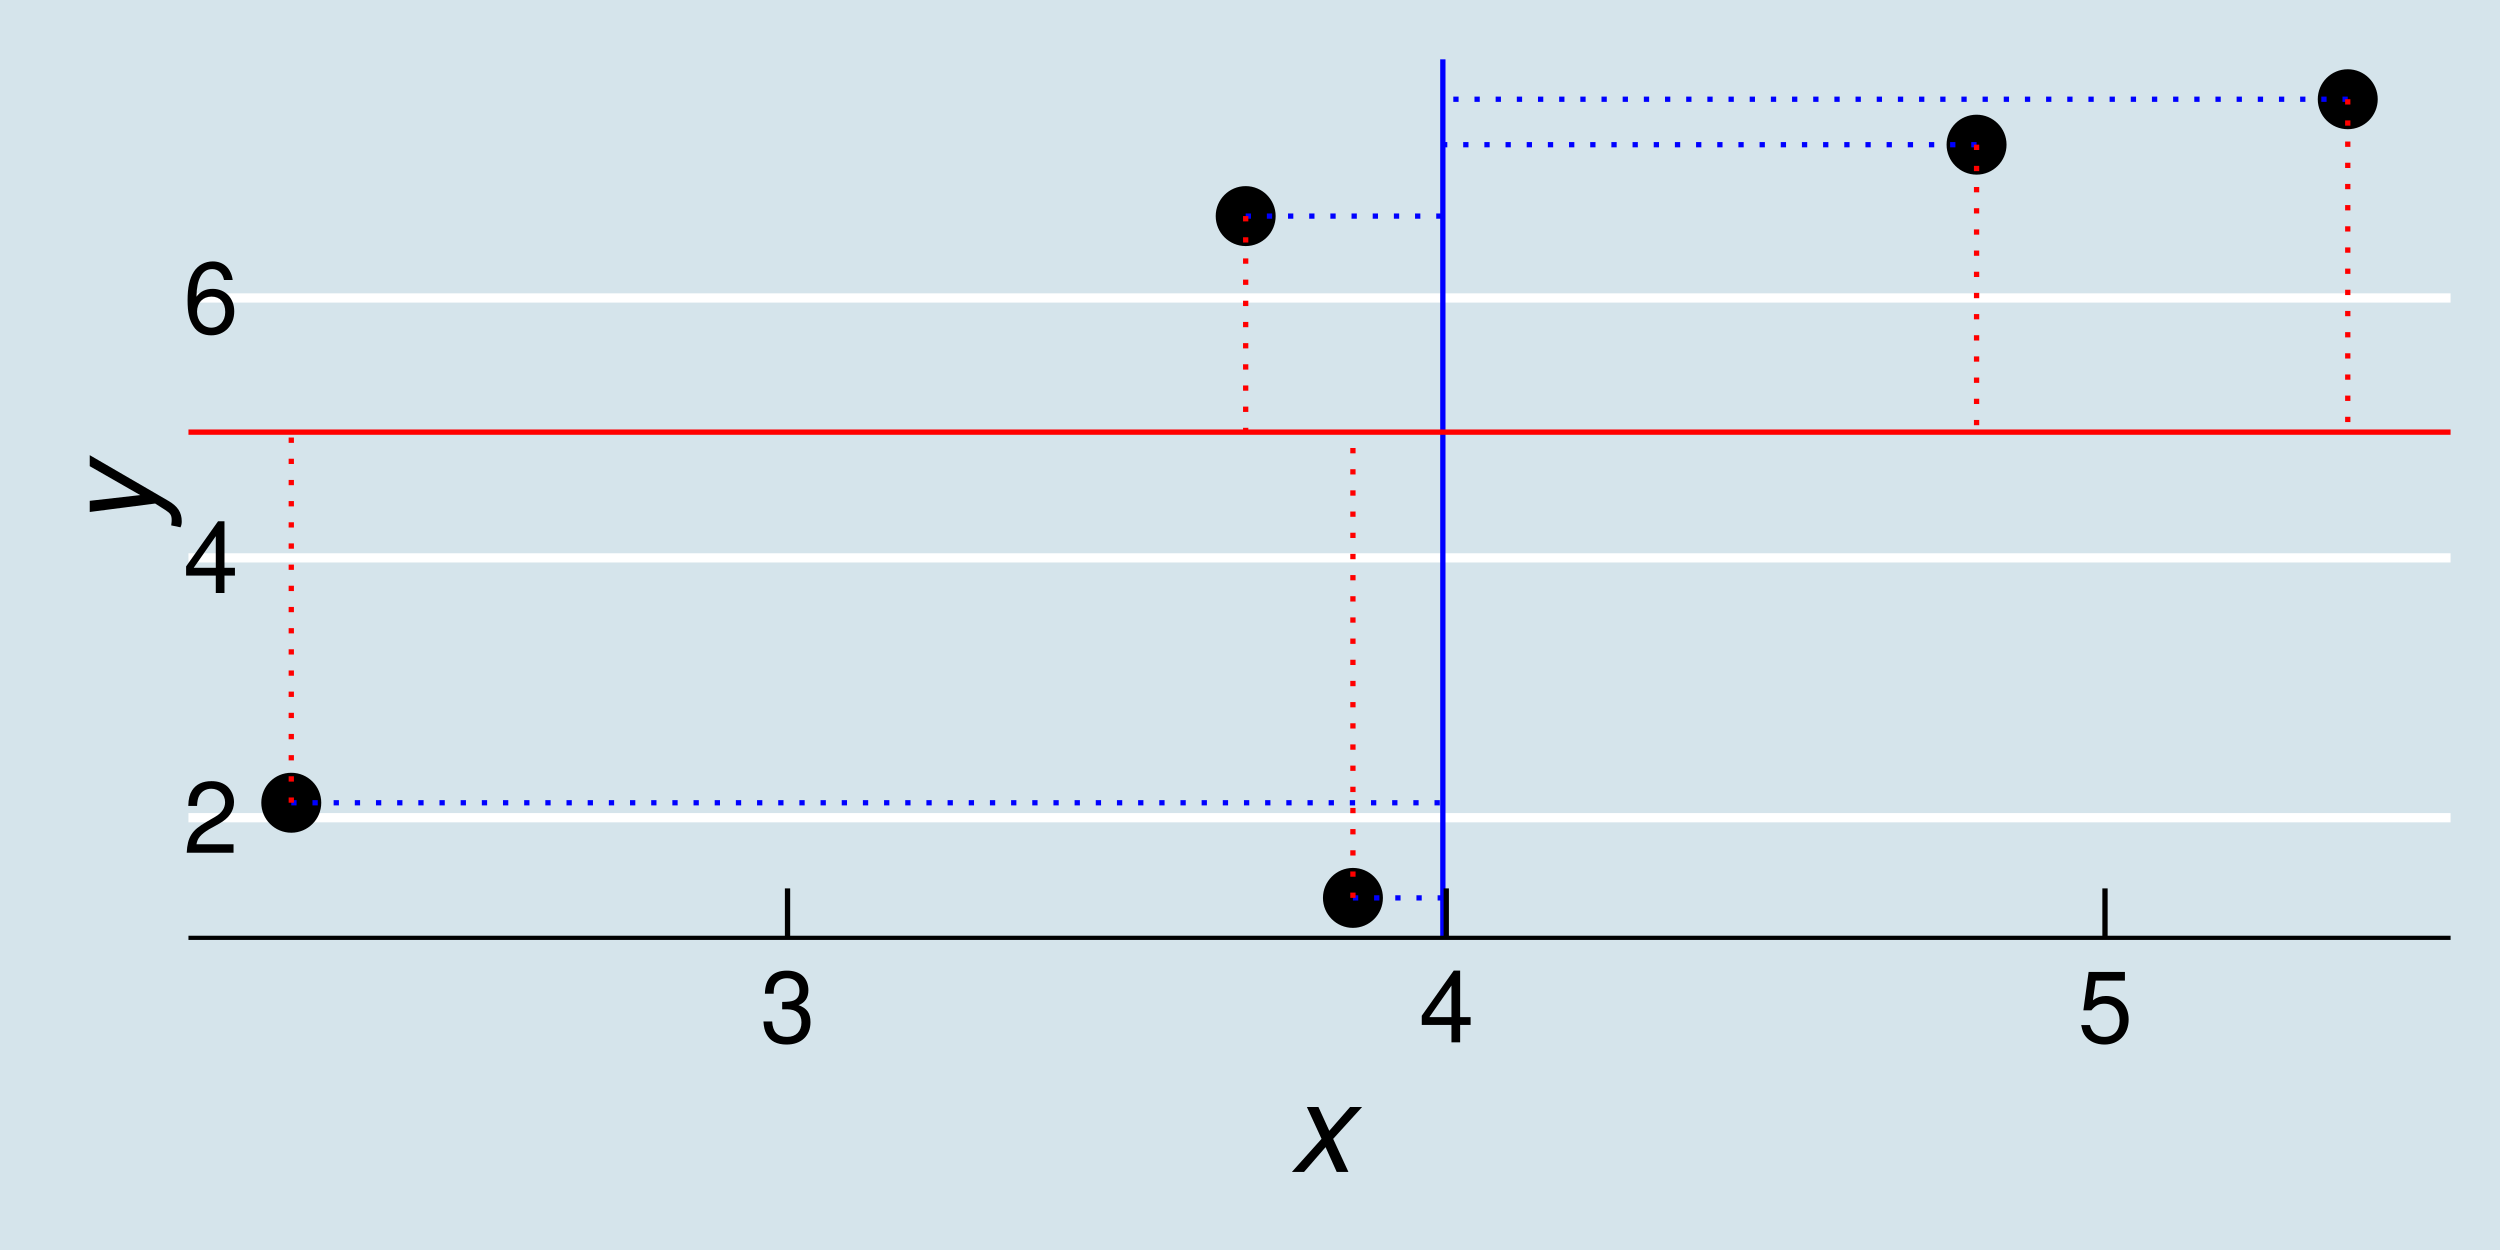
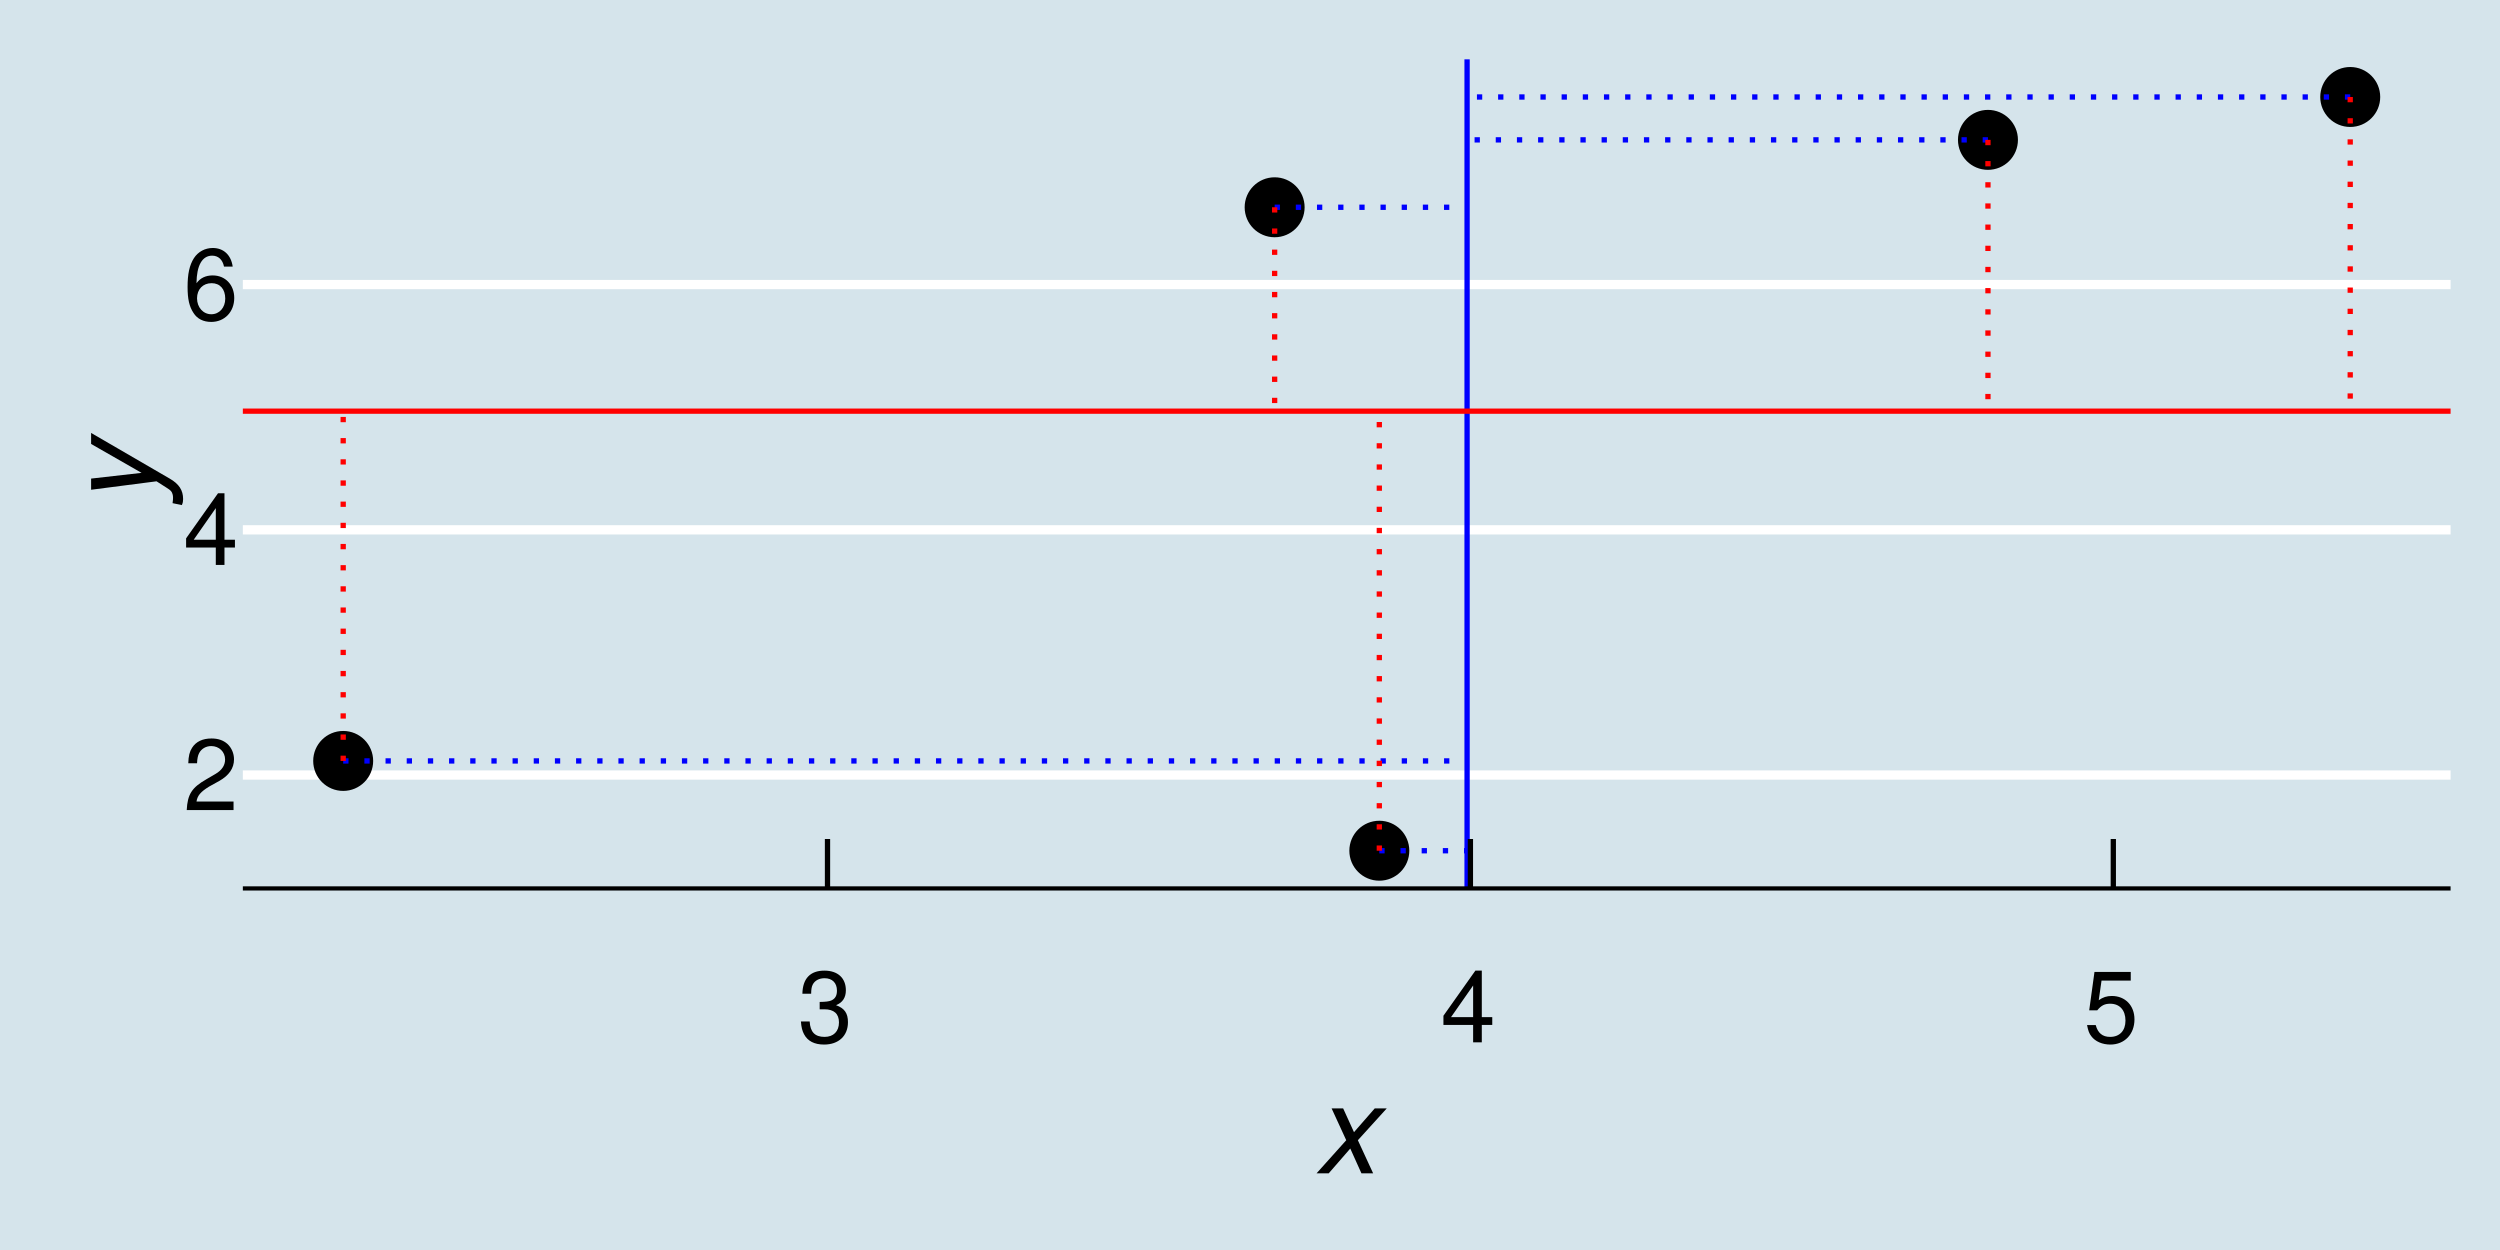
<svg xmlns="http://www.w3.org/2000/svg" xmlns:xlink="http://www.w3.org/1999/xlink" width="504pt" height="252pt" viewBox="0 0 504 252" version="1.1">
  <defs>
    <g>
      <symbol overflow="visible" id="glyph0-0">
        <path style="stroke:none;" d="" />
      </symbol>
      <symbol overflow="visible" id="glyph0-1">
        <path style="stroke:none;" d="M 10.125 -1.734 L 2.656 -1.734 C 2.844 -2.938 3.484 -3.703 5.219 -4.766 L 7.219 -5.875 C 9.203 -6.984 10.219 -8.453 10.219 -10.234 C 10.219 -11.438 9.734 -12.562 8.906 -13.344 C 8.062 -14.094 7.016 -14.453 5.688 -14.453 C 3.875 -14.453 2.547 -13.812 1.766 -12.578 C 1.266 -11.812 1.047 -10.922 1 -9.453 L 2.766 -9.453 C 2.812 -10.438 2.938 -11.016 3.188 -11.5 C 3.641 -12.375 4.562 -12.922 5.625 -12.922 C 7.219 -12.922 8.422 -11.766 8.422 -10.203 C 8.422 -9.047 7.766 -8.047 6.5 -7.312 L 4.656 -6.234 C 1.703 -4.547 0.844 -3.188 0.688 -0.016 L 10.125 -0.016 Z M 10.125 -1.734 " />
      </symbol>
      <symbol overflow="visible" id="glyph0-2">
        <path style="stroke:none;" d="M 6.547 -3.5 L 6.547 0 L 8.297 0 L 8.297 -3.5 L 10.406 -3.5 L 10.406 -5.078 L 8.297 -5.078 L 8.297 -14.453 L 7 -14.453 L 0.562 -5.359 L 0.562 -3.5 Z M 6.547 -5.078 L 2.094 -5.078 L 6.547 -11.453 Z M 6.547 -5.078 " />
      </symbol>
      <symbol overflow="visible" id="glyph0-3">
        <path style="stroke:none;" d="M 9.953 -10.703 C 9.625 -13.062 8.094 -14.453 5.938 -14.453 C 4.375 -14.453 2.984 -13.703 2.141 -12.406 C 1.234 -10.984 0.859 -9.219 0.859 -6.594 C 0.859 -4.156 1.203 -2.625 2.062 -1.344 C 2.812 -0.156 4.062 0.453 5.625 0.453 C 8.312 0.453 10.266 -1.562 10.266 -4.375 C 10.266 -7.047 8.453 -8.922 5.922 -8.922 C 4.516 -8.922 3.422 -8.406 2.656 -7.344 C 2.688 -10.922 3.797 -12.906 5.812 -12.906 C 7.062 -12.906 7.922 -12.094 8.203 -10.703 Z M 5.703 -7.359 C 7.406 -7.359 8.453 -6.156 8.453 -4.234 C 8.453 -2.422 7.266 -1.094 5.641 -1.094 C 4 -1.094 2.766 -2.484 2.766 -4.312 C 2.766 -6.125 3.953 -7.359 5.703 -7.359 Z M 5.703 -7.359 " />
      </symbol>
      <symbol overflow="visible" id="glyph0-4">
        <path style="stroke:none;" d="M 4.422 -6.656 L 5.375 -6.656 C 7.297 -6.656 8.312 -5.766 8.312 -4.016 C 8.312 -2.203 7.219 -1.094 5.406 -1.094 C 3.453 -1.094 2.516 -2.078 2.406 -4.203 L 0.641 -4.203 C 0.719 -3.047 0.922 -2.281 1.266 -1.641 C 2 -0.234 3.375 0.453 5.312 0.453 C 8.234 0.453 10.125 -1.297 10.125 -4.047 C 10.125 -5.875 9.422 -6.875 7.719 -7.484 C 9.047 -8.016 9.703 -9.016 9.703 -10.484 C 9.703 -12.953 8.078 -14.453 5.375 -14.453 C 2.516 -14.453 1 -12.859 0.938 -9.797 L 2.703 -9.797 C 2.719 -10.688 2.797 -11.188 3.016 -11.625 C 3.422 -12.438 4.297 -12.922 5.406 -12.922 C 6.953 -12.922 7.906 -11.984 7.906 -10.422 C 7.906 -9.406 7.547 -8.781 6.766 -8.438 C 6.281 -8.234 5.641 -8.156 4.422 -8.141 Z M 4.422 -6.656 " />
      </symbol>
      <symbol overflow="visible" id="glyph0-5">
        <path style="stroke:none;" d="M 9.516 -14.188 L 2.203 -14.188 L 1.141 -6.453 L 2.766 -6.453 C 3.578 -7.438 4.266 -7.781 5.375 -7.781 C 7.281 -7.781 8.453 -6.484 8.453 -4.375 C 8.453 -2.344 7.281 -1.094 5.359 -1.094 C 3.812 -1.094 2.875 -1.875 2.453 -3.484 L 0.703 -3.484 C 0.938 -2.312 1.141 -1.766 1.562 -1.234 C 2.359 -0.156 3.797 0.453 5.406 0.453 C 8.266 0.453 10.266 -1.625 10.266 -4.625 C 10.266 -7.422 8.406 -9.344 5.688 -9.344 C 4.688 -9.344 3.875 -9.078 3.062 -8.484 L 3.625 -12.438 L 9.516 -12.438 Z M 9.516 -14.188 " />
      </symbol>
      <symbol overflow="visible" id="glyph1-0">
        <path style="stroke:none;" d="" />
      </symbol>
      <symbol overflow="visible" id="glyph1-1">
        <path style="stroke:none;" d="M 8.75 -6.672 L 14.578 -13.094 L 12.156 -13.094 L 7.969 -8.297 L 5.781 -13.094 L 3.453 -13.094 L 6.406 -6.672 L 0.422 0 L 2.875 0 L 7.219 -5 L 9.469 0 L 11.828 0 Z M 8.75 -6.672 " />
      </symbol>
      <symbol overflow="visible" id="glyph2-0">
        <path style="stroke:none;" d="" />
      </symbol>
      <symbol overflow="visible" id="glyph2-1">
-         <path style="stroke:none;" d="M -13.094 -12.531 L -2.922 -6.703 L -13.094 -5.547 L -13.094 -3.297 L 0.094 -5 L 2.125 -3.703 C 3.172 -3.031 3.422 -2.656 3.422 -1.672 C 3.422 -1.422 3.422 -1.328 3.328 -0.594 L 5.203 -0.203 C 5.406 -0.656 5.453 -0.953 5.453 -1.422 C 5.453 -3.203 4.625 -4.469 2.75 -5.547 L -13.094 -14.75 Z M -13.094 -12.531 " />
+         <path style="stroke:none;" d="M -13.094 -12.531 L -2.922 -6.703 L -13.094 -5.547 L -13.094 -3.297 L 0.094 -5 L 2.125 -3.703 C 3 -3.156 3.156 -2.953 3.328 -2.406 C 3.406 -2.172 3.422 -1.922 3.422 -1.672 C 3.422 -1.422 3.422 -1.328 3.328 -0.594 L 5.203 -0.203 C 5.328 -0.469 5.344 -0.625 5.406 -0.828 C 5.422 -1 5.453 -1.203 5.453 -1.422 C 5.453 -3.203 4.625 -4.469 2.75 -5.547 L -13.094 -14.75 Z M -13.094 -12.531 " />
      </symbol>
    </g>
    <clipPath id="clip1">
-       <path d="M 37.992 163 L 494.035 163 L 494.035 166 L 37.992 166 Z M 37.992 163 " />
+       <path d="M 48.957 155 L 494.039 155 L 494.039 158 L 48.957 158 Z M 48.957 155 " />
    </clipPath>
    <clipPath id="clip2">
-       <path d="M 37.992 111 L 494.035 111 L 494.035 114 L 37.992 114 Z M 37.992 111 " />
+       <path d="M 48.957 105 L 494.039 105 L 494.039 108 L 48.957 108 Z M 48.957 105 " />
    </clipPath>
    <clipPath id="clip3">
-       <path d="M 37.992 59 L 494.035 59 L 494.035 62 L 37.992 62 Z M 37.992 59 " />
+       <path d="M 48.957 56 L 494.039 56 L 494.039 59 L 48.957 59 Z M 48.957 56 " />
    </clipPath>
    <clipPath id="clip4">
-       <path d="M 290 11.957 L 292 11.957 L 292 189.07 L 290 189.07 Z M 290 11.957 " />
+       <path d="M 295 11.957 L 297 11.957 L 297 179.105 L 295 179.105 Z M 295 11.957 " />
    </clipPath>
    <clipPath id="clip5">
-       <path d="M 37.992 86 L 494.035 86 L 494.035 88 L 37.992 88 Z M 37.992 86 " />
+       <path d="M 48.957 82 L 494.039 82 L 494.039 84 L 48.957 84 Z M 48.957 82 " />
    </clipPath>
  </defs>
  <g id="surface36">
    <rect x="0" y="0" width="504" height="252" style="fill:rgb(100%,100%,100%);fill-opacity:1;stroke:none;" />
    <rect x="0" y="0" width="504" height="252" style="fill:rgb(83.529%,89.412%,92.157%);fill-opacity:1;stroke:none;" />
    <g clip-path="url(#clip1)" clip-rule="nonzero">
-       <path style="fill:none;stroke-width:1.867;stroke-linecap:butt;stroke-linejoin:round;stroke:rgb(100%,100%,100%);stroke-opacity:1;stroke-miterlimit:10;" d="M 37.992 164.852 L 494.039 164.852 " />
+       <path style="fill:none;stroke-width:1.867;stroke-linecap:butt;stroke-linejoin:round;stroke:rgb(100%,100%,100%);stroke-opacity:1;stroke-miterlimit:10;" d="M 48.957 156.25 L 494.039 156.25 " />
    </g>
    <g clip-path="url(#clip2)" clip-rule="nonzero">
-       <path style="fill:none;stroke-width:1.867;stroke-linecap:butt;stroke-linejoin:round;stroke:rgb(100%,100%,100%);stroke-opacity:1;stroke-miterlimit:10;" d="M 37.992 112.465 L 494.039 112.465 " />
+       <path style="fill:none;stroke-width:1.867;stroke-linecap:butt;stroke-linejoin:round;stroke:rgb(100%,100%,100%);stroke-opacity:1;stroke-miterlimit:10;" d="M 48.957 106.809 L 494.039 106.809 " />
    </g>
    <g clip-path="url(#clip3)" clip-rule="nonzero">
-       <path style="fill:none;stroke-width:1.867;stroke-linecap:butt;stroke-linejoin:round;stroke:rgb(100%,100%,100%);stroke-opacity:1;stroke-miterlimit:10;" d="M 37.992 60.074 L 494.039 60.074 " />
+       <path style="fill:none;stroke-width:1.867;stroke-linecap:butt;stroke-linejoin:round;stroke:rgb(100%,100%,100%);stroke-opacity:1;stroke-miterlimit:10;" d="M 48.957 57.367 L 494.039 57.367 " />
    </g>
-     <path style="fill-rule:nonzero;fill:rgb(0%,0%,0%);fill-opacity:1;stroke-width:0.709;stroke-linecap:round;stroke-linejoin:round;stroke:rgb(0%,0%,0%);stroke-opacity:1;stroke-miterlimit:10;" d="M 256.816 43.562 C 256.816 46.707 254.27 49.254 251.129 49.254 C 247.988 49.254 245.441 46.707 245.441 43.562 C 245.441 40.422 247.988 37.875 251.129 37.875 C 254.27 37.875 256.816 40.422 256.816 43.562 " />
-     <path style="fill-rule:nonzero;fill:rgb(0%,0%,0%);fill-opacity:1;stroke-width:0.709;stroke-linecap:round;stroke-linejoin:round;stroke:rgb(0%,0%,0%);stroke-opacity:1;stroke-miterlimit:10;" d="M 404.164 29.168 C 404.164 32.309 401.617 34.855 398.477 34.855 C 395.332 34.855 392.785 32.309 392.785 29.168 C 392.785 26.023 395.332 23.477 398.477 23.477 C 401.617 23.477 404.164 26.023 404.164 29.168 " />
-     <path style="fill-rule:nonzero;fill:rgb(0%,0%,0%);fill-opacity:1;stroke-width:0.709;stroke-linecap:round;stroke-linejoin:round;stroke:rgb(0%,0%,0%);stroke-opacity:1;stroke-miterlimit:10;" d="M 64.41 161.836 C 64.41 164.977 61.863 167.523 58.723 167.523 C 55.578 167.523 53.031 164.977 53.031 161.836 C 53.031 158.691 55.578 156.145 58.723 156.145 C 61.863 156.145 64.41 158.691 64.41 161.836 " />
-     <path style="fill-rule:nonzero;fill:rgb(0%,0%,0%);fill-opacity:1;stroke-width:0.709;stroke-linecap:round;stroke-linejoin:round;stroke:rgb(0%,0%,0%);stroke-opacity:1;stroke-miterlimit:10;" d="M 278.441 181.016 C 278.441 184.16 275.895 186.707 272.75 186.707 C 269.609 186.707 267.062 184.16 267.062 181.016 C 267.062 177.875 269.609 175.328 272.75 175.328 C 275.895 175.328 278.441 177.875 278.441 181.016 " />
-     <path style="fill-rule:nonzero;fill:rgb(0%,0%,0%);fill-opacity:1;stroke-width:0.709;stroke-linecap:round;stroke-linejoin:round;stroke:rgb(0%,0%,0%);stroke-opacity:1;stroke-miterlimit:10;" d="M 478.996 20.004 C 478.996 23.148 476.449 25.695 473.309 25.695 C 470.164 25.695 467.617 23.148 467.617 20.004 C 467.617 16.863 470.164 14.316 473.309 14.316 C 476.449 14.316 478.996 16.863 478.996 20.004 " />
+     <path style="fill-rule:nonzero;fill:rgb(0%,0%,0%);fill-opacity:1;stroke-width:0.709;stroke-linecap:round;stroke-linejoin:round;stroke:rgb(0%,0%,0%);stroke-opacity:1;stroke-miterlimit:10;" d="M 262.656 41.785 C 262.656 44.93 260.109 47.477 256.969 47.477 C 253.824 47.477 251.277 44.93 251.277 41.785 C 251.277 38.645 253.824 36.098 256.969 36.098 C 260.109 36.098 262.656 38.645 262.656 41.785 " />
+     <path style="fill-rule:nonzero;fill:rgb(0%,0%,0%);fill-opacity:1;stroke-width:0.709;stroke-linecap:round;stroke-linejoin:round;stroke:rgb(0%,0%,0%);stroke-opacity:1;stroke-miterlimit:10;" d="M 406.461 28.199 C 406.461 31.34 403.914 33.887 400.773 33.887 C 397.633 33.887 395.082 31.34 395.082 28.199 C 395.082 25.055 397.633 22.508 400.773 22.508 C 403.914 22.508 406.461 25.055 406.461 28.199 " />
+     <path style="fill-rule:nonzero;fill:rgb(0%,0%,0%);fill-opacity:1;stroke-width:0.709;stroke-linecap:round;stroke-linejoin:round;stroke:rgb(0%,0%,0%);stroke-opacity:1;stroke-miterlimit:10;" d="M 74.875 153.406 C 74.875 156.547 72.328 159.094 69.188 159.094 C 66.043 159.094 63.496 156.547 63.496 153.406 C 63.496 150.262 66.043 147.715 69.188 147.715 C 72.328 147.715 74.875 150.262 74.875 153.406 " />
+     <path style="fill-rule:nonzero;fill:rgb(0%,0%,0%);fill-opacity:1;stroke-width:0.709;stroke-linecap:round;stroke-linejoin:round;stroke:rgb(0%,0%,0%);stroke-opacity:1;stroke-miterlimit:10;" d="M 283.762 171.508 C 283.762 174.648 281.215 177.195 278.07 177.195 C 274.93 177.195 272.383 174.648 272.383 171.508 C 272.383 168.363 274.93 165.816 278.07 165.816 C 281.215 165.816 283.762 168.363 283.762 171.508 " />
+     <path style="fill-rule:nonzero;fill:rgb(0%,0%,0%);fill-opacity:1;stroke-width:0.709;stroke-linecap:round;stroke-linejoin:round;stroke:rgb(0%,0%,0%);stroke-opacity:1;stroke-miterlimit:10;" d="M 479.496 19.555 C 479.496 22.695 476.949 25.242 473.805 25.242 C 470.664 25.242 468.117 22.695 468.117 19.555 C 468.117 16.41 470.664 13.863 473.805 13.863 C 476.949 13.863 479.496 16.41 479.496 19.555 " />
    <g clip-path="url(#clip4)" clip-rule="nonzero">
-       <path style="fill:none;stroke-width:1.067;stroke-linecap:butt;stroke-linejoin:round;stroke:rgb(0%,0%,100%);stroke-opacity:1;stroke-miterlimit:10;" d="M 290.879 189.066 L 290.879 11.957 " />
+       <path style="fill:none;stroke-width:1.067;stroke-linecap:butt;stroke-linejoin:round;stroke:rgb(0%,0%,100%);stroke-opacity:1;stroke-miterlimit:10;" d="M 295.762 179.105 L 295.762 11.957 " />
    </g>
-     <path style="fill:none;stroke-width:1.067;stroke-linecap:butt;stroke-linejoin:round;stroke:rgb(0%,0%,100%);stroke-opacity:1;stroke-dasharray:1.067,3.201;stroke-miterlimit:10;" d="M 251.129 43.562 L 290.879 43.562 " />
-     <path style="fill:none;stroke-width:1.067;stroke-linecap:butt;stroke-linejoin:round;stroke:rgb(0%,0%,100%);stroke-opacity:1;stroke-dasharray:1.067,3.201;stroke-miterlimit:10;" d="M 398.477 29.168 L 290.879 29.168 " />
-     <path style="fill:none;stroke-width:1.067;stroke-linecap:butt;stroke-linejoin:round;stroke:rgb(0%,0%,100%);stroke-opacity:1;stroke-dasharray:1.067,3.201;stroke-miterlimit:10;" d="M 58.723 161.836 L 290.879 161.836 " />
-     <path style="fill:none;stroke-width:1.067;stroke-linecap:butt;stroke-linejoin:round;stroke:rgb(0%,0%,100%);stroke-opacity:1;stroke-dasharray:1.067,3.201;stroke-miterlimit:10;" d="M 272.75 181.016 L 290.879 181.016 " />
-     <path style="fill:none;stroke-width:1.067;stroke-linecap:butt;stroke-linejoin:round;stroke:rgb(0%,0%,100%);stroke-opacity:1;stroke-dasharray:1.067,3.201;stroke-miterlimit:10;" d="M 473.309 20.004 L 290.879 20.004 " />
+     <path style="fill:none;stroke-width:1.067;stroke-linecap:butt;stroke-linejoin:round;stroke:rgb(0%,0%,100%);stroke-opacity:1;stroke-dasharray:1.067,3.201;stroke-miterlimit:10;" d="M 256.969 41.785 L 295.762 41.785 " />
+     <path style="fill:none;stroke-width:1.067;stroke-linecap:butt;stroke-linejoin:round;stroke:rgb(0%,0%,100%);stroke-opacity:1;stroke-dasharray:1.067,3.201;stroke-miterlimit:10;" d="M 400.773 28.199 L 295.762 28.199 " />
+     <path style="fill:none;stroke-width:1.067;stroke-linecap:butt;stroke-linejoin:round;stroke:rgb(0%,0%,100%);stroke-opacity:1;stroke-dasharray:1.067,3.201;stroke-miterlimit:10;" d="M 69.188 153.406 L 295.762 153.406 " />
+     <path style="fill:none;stroke-width:1.067;stroke-linecap:butt;stroke-linejoin:round;stroke:rgb(0%,0%,100%);stroke-opacity:1;stroke-dasharray:1.067,3.201;stroke-miterlimit:10;" d="M 278.07 171.508 L 295.762 171.508 " />
+     <path style="fill:none;stroke-width:1.067;stroke-linecap:butt;stroke-linejoin:round;stroke:rgb(0%,0%,100%);stroke-opacity:1;stroke-dasharray:1.067,3.201;stroke-miterlimit:10;" d="M 473.805 19.555 L 295.762 19.555 " />
    <g clip-path="url(#clip5)" clip-rule="nonzero">
-       <path style="fill:none;stroke-width:1.067;stroke-linecap:butt;stroke-linejoin:round;stroke:rgb(100%,0%,0%);stroke-opacity:1;stroke-miterlimit:10;" d="M 37.992 87.117 L 494.039 87.117 " />
+       <path style="fill:none;stroke-width:1.067;stroke-linecap:butt;stroke-linejoin:round;stroke:rgb(100%,0%,0%);stroke-opacity:1;stroke-miterlimit:10;" d="M 48.957 82.891 L 494.039 82.891 " />
    </g>
-     <path style="fill:none;stroke-width:1.067;stroke-linecap:butt;stroke-linejoin:round;stroke:rgb(100%,0%,0%);stroke-opacity:1;stroke-dasharray:1.067,3.201;stroke-miterlimit:10;" d="M 251.129 43.562 L 251.129 87.117 " />
-     <path style="fill:none;stroke-width:1.067;stroke-linecap:butt;stroke-linejoin:round;stroke:rgb(100%,0%,0%);stroke-opacity:1;stroke-dasharray:1.067,3.201;stroke-miterlimit:10;" d="M 398.477 29.168 L 398.477 87.117 " />
-     <path style="fill:none;stroke-width:1.067;stroke-linecap:butt;stroke-linejoin:round;stroke:rgb(100%,0%,0%);stroke-opacity:1;stroke-dasharray:1.067,3.201;stroke-miterlimit:10;" d="M 58.723 161.836 L 58.723 87.117 " />
-     <path style="fill:none;stroke-width:1.067;stroke-linecap:butt;stroke-linejoin:round;stroke:rgb(100%,0%,0%);stroke-opacity:1;stroke-dasharray:1.067,3.201;stroke-miterlimit:10;" d="M 272.75 181.016 L 272.75 87.117 " />
-     <path style="fill:none;stroke-width:1.067;stroke-linecap:butt;stroke-linejoin:round;stroke:rgb(100%,0%,0%);stroke-opacity:1;stroke-dasharray:1.067,3.201;stroke-miterlimit:10;" d="M 473.309 20.004 L 473.309 87.117 " />
+     <path style="fill:none;stroke-width:1.067;stroke-linecap:butt;stroke-linejoin:round;stroke:rgb(100%,0%,0%);stroke-opacity:1;stroke-dasharray:1.067,3.201;stroke-miterlimit:10;" d="M 256.969 41.785 L 256.969 82.891 " />
+     <path style="fill:none;stroke-width:1.067;stroke-linecap:butt;stroke-linejoin:round;stroke:rgb(100%,0%,0%);stroke-opacity:1;stroke-dasharray:1.067,3.201;stroke-miterlimit:10;" d="M 400.773 28.199 L 400.773 82.891 " />
+     <path style="fill:none;stroke-width:1.067;stroke-linecap:butt;stroke-linejoin:round;stroke:rgb(100%,0%,0%);stroke-opacity:1;stroke-dasharray:1.067,3.201;stroke-miterlimit:10;" d="M 69.188 153.406 L 69.188 82.891 " />
+     <path style="fill:none;stroke-width:1.067;stroke-linecap:butt;stroke-linejoin:round;stroke:rgb(100%,0%,0%);stroke-opacity:1;stroke-dasharray:1.067,3.201;stroke-miterlimit:10;" d="M 278.07 171.508 L 278.07 82.891 " />
+     <path style="fill:none;stroke-width:1.067;stroke-linecap:butt;stroke-linejoin:round;stroke:rgb(100%,0%,0%);stroke-opacity:1;stroke-dasharray:1.067,3.201;stroke-miterlimit:10;" d="M 473.805 19.555 L 473.805 82.891 " />
    <g style="fill:rgb(0%,0%,0%);fill-opacity:1;">
-       <use xlink:href="#glyph0-1" x="36.957" y="171.932" />
+       <use xlink:href="#glyph0-1" x="36.957" y="163.33" />
    </g>
    <g style="fill:rgb(0%,0%,0%);fill-opacity:1;">
-       <use xlink:href="#glyph0-2" x="36.957" y="119.545" />
+       <use xlink:href="#glyph0-2" x="36.957" y="113.889" />
    </g>
    <g style="fill:rgb(0%,0%,0%);fill-opacity:1;">
-       <use xlink:href="#glyph0-3" x="36.957" y="67.154" />
+       <use xlink:href="#glyph0-3" x="36.957" y="64.447" />
    </g>
-     <path style="fill:none;stroke-width:0.854;stroke-linecap:butt;stroke-linejoin:round;stroke:rgb(0%,0%,0%);stroke-opacity:1;stroke-miterlimit:10;" d="M 37.992 189.066 L 494.039 189.066 " />
-     <path style="fill:none;stroke-width:1.067;stroke-linecap:butt;stroke-linejoin:round;stroke:rgb(0%,0%,0%);stroke-opacity:1;stroke-miterlimit:10;" d="M 158.766 179.105 L 158.766 189.066 " />
-     <path style="fill:none;stroke-width:1.067;stroke-linecap:butt;stroke-linejoin:round;stroke:rgb(0%,0%,0%);stroke-opacity:1;stroke-miterlimit:10;" d="M 291.566 179.105 L 291.566 189.066 " />
-     <path style="fill:none;stroke-width:1.067;stroke-linecap:butt;stroke-linejoin:round;stroke:rgb(0%,0%,0%);stroke-opacity:1;stroke-miterlimit:10;" d="M 424.367 179.105 L 424.367 189.066 " />
+     <path style="fill:none;stroke-width:0.854;stroke-linecap:butt;stroke-linejoin:round;stroke:rgb(0%,0%,0%);stroke-opacity:1;stroke-miterlimit:10;" d="M 48.957 179.105 L 494.039 179.105 " />
+     <path style="fill:none;stroke-width:1.067;stroke-linecap:butt;stroke-linejoin:round;stroke:rgb(0%,0%,0%);stroke-opacity:1;stroke-miterlimit:10;" d="M 166.824 169.141 L 166.824 179.105 " />
+     <path style="fill:none;stroke-width:1.067;stroke-linecap:butt;stroke-linejoin:round;stroke:rgb(0%,0%,0%);stroke-opacity:1;stroke-miterlimit:10;" d="M 296.434 169.141 L 296.434 179.105 " />
+     <path style="fill:none;stroke-width:1.067;stroke-linecap:butt;stroke-linejoin:round;stroke:rgb(0%,0%,0%);stroke-opacity:1;stroke-miterlimit:10;" d="M 426.043 169.141 L 426.043 179.105 " />
    <g style="fill:rgb(0%,0%,0%);fill-opacity:1;">
-       <use xlink:href="#glyph0-4" x="153.266" y="210.131" />
+       <use xlink:href="#glyph0-4" x="160.824" y="210.131" />
    </g>
    <g style="fill:rgb(0%,0%,0%);fill-opacity:1;">
-       <use xlink:href="#glyph0-2" x="286.066" y="210.131" />
+       <use xlink:href="#glyph0-2" x="290.434" y="210.131" />
    </g>
    <g style="fill:rgb(0%,0%,0%);fill-opacity:1;">
-       <use xlink:href="#glyph0-5" x="418.867" y="210.131" />
+       <use xlink:href="#glyph0-5" x="420.043" y="210.131" />
    </g>
    <g style="fill:rgb(0%,0%,0%);fill-opacity:1;">
-       <use xlink:href="#glyph1-1" x="260.016" y="236.268" />
+       <use xlink:href="#glyph1-1" x="264.996" y="236.543" />
    </g>
    <g style="fill:rgb(0%,0%,0%);fill-opacity:1;">
-       <use xlink:href="#glyph2-1" x="31.186" y="106.512" />
+       <use xlink:href="#glyph2-1" x="31.461" y="102.031" />
    </g>
  </g>
</svg>
